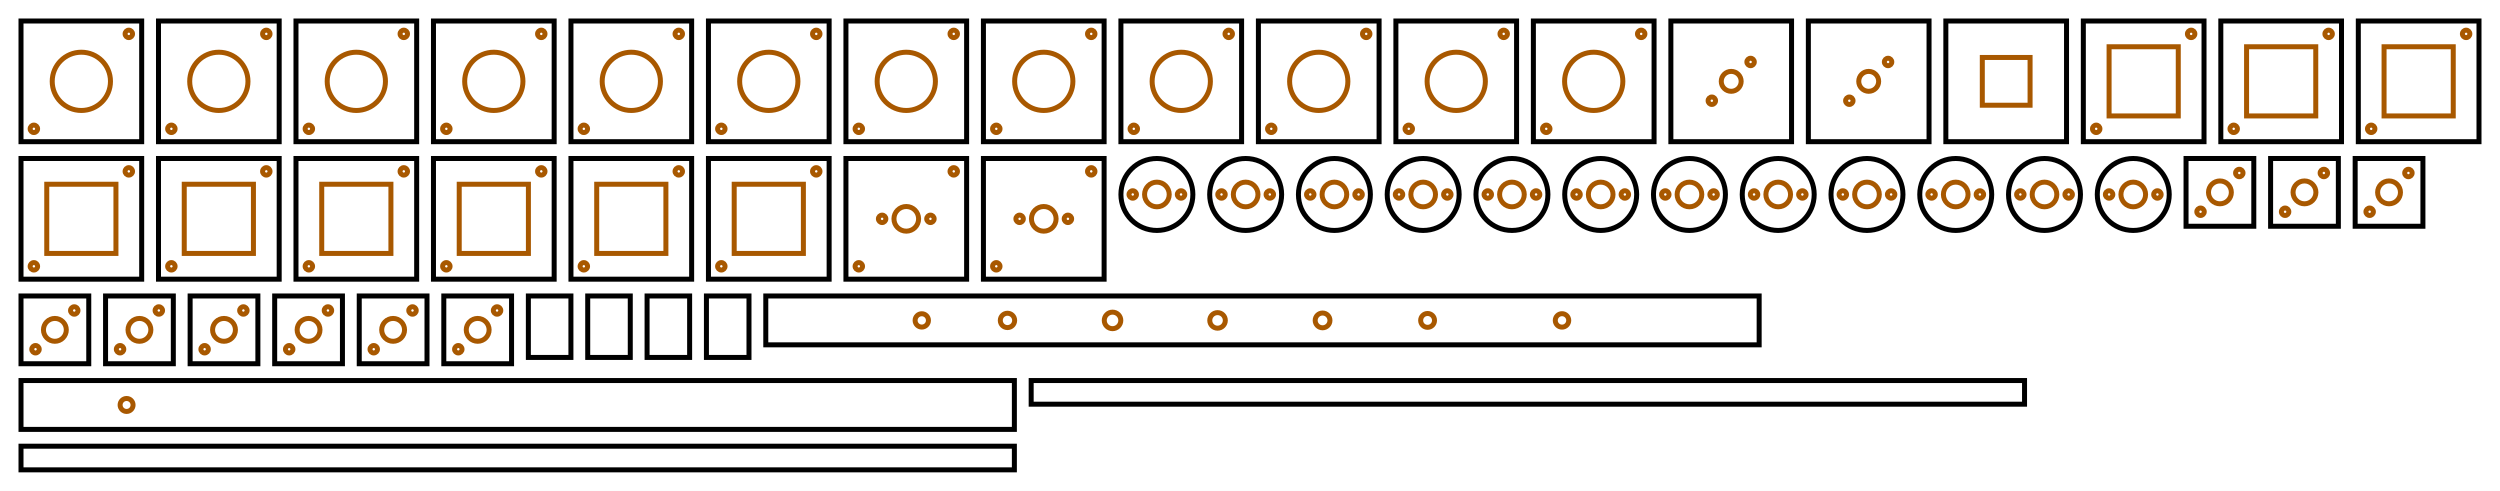
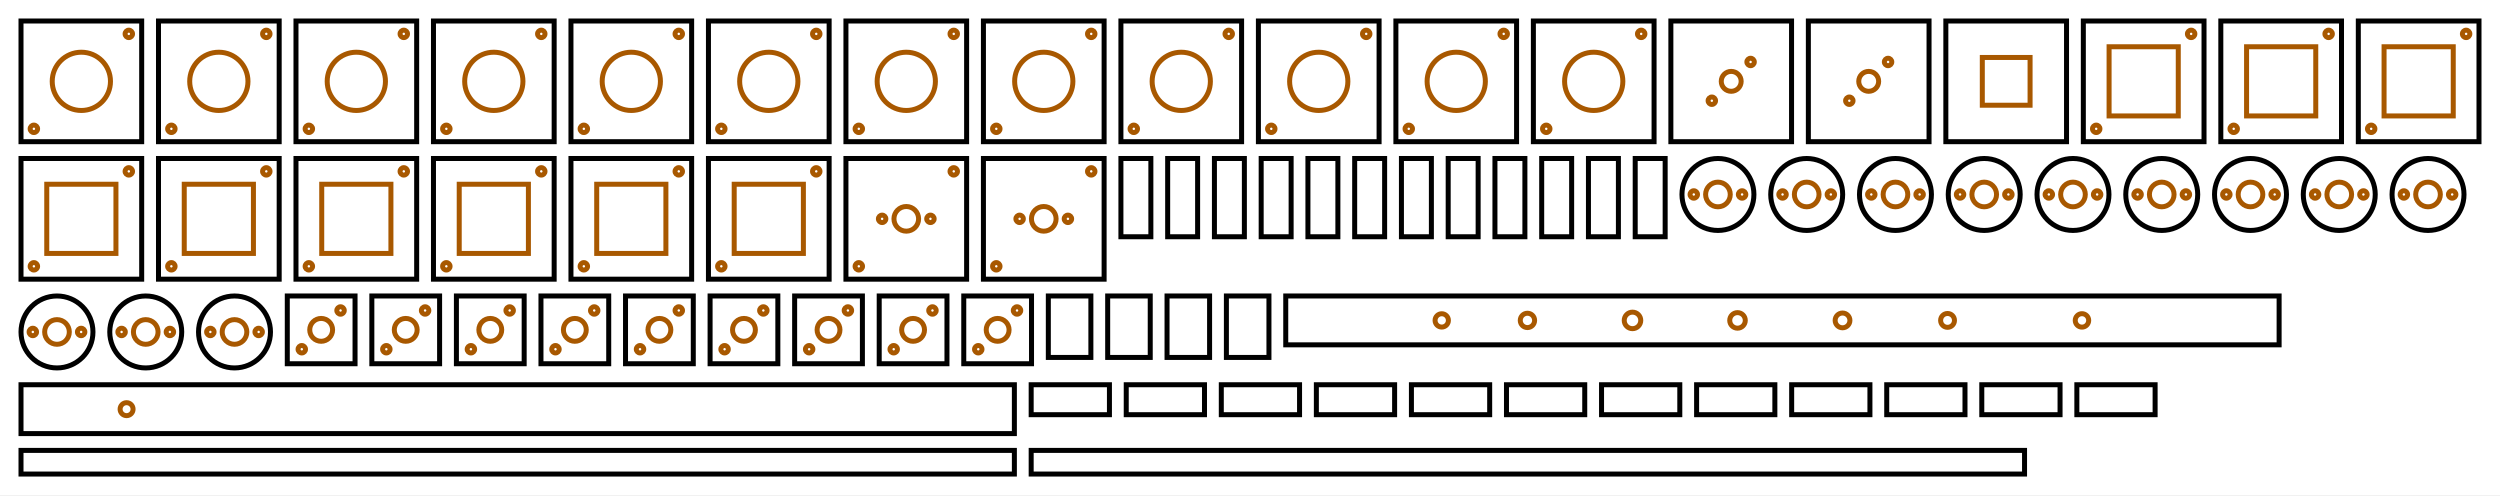
- <svg xmlns="http://www.w3.org/2000/svg" width="595.14mm" height="116.85mm" viewBox="0 0 595.14 116.85">
-   <rect x="0.0" y="0.0" width="595.14" height="116.85" fill="#ffffff" />
+ <svg xmlns="http://www.w3.org/2000/svg" width="595.14mm" height="117.85mm" viewBox="0 0 595.14 117.85">
+   <rect x="0.0" y="0.0" width="595.14" height="117.85" fill="#ffffff" />
  <g fill="none" stroke="#a85800" stroke-width="1.190">
    <circle cx="19.365" cy="19.365" r="6.935" />
    <circle cx="30.665" cy="8.065" r="0.885" />
    <circle cx="8.065" cy="30.665" r="0.885" />
    <circle cx="52.095" cy="19.365" r="6.935" />
    <circle cx="63.395" cy="8.065" r="0.885" />
    <circle cx="40.795" cy="30.665" r="0.885" />
    <circle cx="84.825" cy="19.365" r="6.935" />
    <circle cx="96.125" cy="8.065" r="0.885" />
    <circle cx="73.525" cy="30.665" r="0.885" />
    <circle cx="117.555" cy="19.365" r="6.935" />
    <circle cx="128.855" cy="8.065" r="0.885" />
    <circle cx="106.255" cy="30.665" r="0.885" />
    <circle cx="150.285" cy="19.365" r="6.935" />
    <circle cx="161.585" cy="8.065" r="0.885" />
    <circle cx="138.985" cy="30.665" r="0.885" />
    <circle cx="183.015" cy="19.365" r="6.935" />
    <circle cx="194.315" cy="8.065" r="0.885" />
    <circle cx="171.715" cy="30.665" r="0.885" />
    <circle cx="215.745" cy="19.365" r="6.935" />
    <circle cx="227.045" cy="8.065" r="0.885" />
    <circle cx="204.445" cy="30.665" r="0.885" />
    <circle cx="248.475" cy="19.365" r="6.935" />
    <circle cx="259.775" cy="8.065" r="0.885" />
    <circle cx="237.175" cy="30.665" r="0.885" />
    <circle cx="281.205" cy="19.365" r="6.935" />
    <circle cx="292.505" cy="8.065" r="0.885" />
    <circle cx="269.905" cy="30.665" r="0.885" />
    <circle cx="313.935" cy="19.365" r="6.935" />
    <circle cx="325.235" cy="8.065" r="0.885" />
    <circle cx="302.635" cy="30.665" r="0.885" />
    <circle cx="346.665" cy="19.365" r="6.935" />
    <circle cx="357.965" cy="8.065" r="0.885" />
    <circle cx="335.365" cy="30.665" r="0.885" />
    <circle cx="379.395" cy="19.365" r="6.935" />
    <circle cx="390.695" cy="8.065" r="0.885" />
    <circle cx="368.095" cy="30.665" r="0.885" />
    <circle cx="412.125" cy="19.365" r="2.370" />
    <circle cx="416.738" cy="14.752" r="0.885" />
    <circle cx="407.512" cy="23.978" r="0.885" />
    <circle cx="444.855" cy="19.365" r="2.370" />
    <circle cx="449.468" cy="14.752" r="0.885" />
    <circle cx="440.242" cy="23.978" r="0.885" />
    <path d="M 483.270,13.680 L 483.270,25.050 L 471.900,25.050 L 471.900,13.680 Z" />
    <path d="M 518.550,11.130 L 518.550,27.600 L 502.080,27.600 L 502.080,11.130 Z" />
    <circle cx="521.615" cy="8.065" r="0.885" />
    <circle cx="499.015" cy="30.665" r="0.885" />
    <path d="M 551.280,11.130 L 551.280,27.600 L 534.810,27.600 L 534.810,11.130 Z" />
    <circle cx="554.345" cy="8.065" r="0.885" />
    <circle cx="531.745" cy="30.665" r="0.885" />
    <path d="M 584.010,11.130 L 584.010,27.600 L 567.540,27.600 L 567.540,11.130 Z" />
    <circle cx="587.075" cy="8.065" r="0.885" />
    <circle cx="564.475" cy="30.665" r="0.885" />
    <path d="M 27.600,43.860 L 27.600,60.330 L 11.130,60.330 L 11.130,43.860 Z" />
    <circle cx="30.665" cy="40.795" r="0.885" />
    <circle cx="8.065" cy="63.395" r="0.885" />
    <path d="M 60.330,43.860 L 60.330,60.330 L 43.860,60.330 L 43.860,43.860 Z" />
    <circle cx="63.395" cy="40.795" r="0.885" />
    <circle cx="40.795" cy="63.395" r="0.885" />
    <path d="M 93.060,43.860 L 93.060,60.330 L 76.590,60.330 L 76.590,43.860 Z" />
    <circle cx="96.125" cy="40.795" r="0.885" />
    <circle cx="73.525" cy="63.395" r="0.885" />
    <path d="M 125.790,43.860 L 125.790,60.330 L 109.320,60.330 L 109.320,43.860 Z" />
    <circle cx="128.855" cy="40.795" r="0.885" />
    <circle cx="106.255" cy="63.395" r="0.885" />
    <path d="M 158.520,43.860 L 158.520,60.330 L 142.050,60.330 L 142.050,43.860 Z" />
    <circle cx="161.585" cy="40.795" r="0.885" />
    <circle cx="138.985" cy="63.395" r="0.885" />
    <path d="M 191.250,43.860 L 191.250,60.330 L 174.780,60.330 L 174.780,43.860 Z" />
    <circle cx="194.315" cy="40.795" r="0.885" />
    <circle cx="171.715" cy="63.395" r="0.885" />
    <circle cx="215.745" cy="52.095" r="2.935" />
    <circle cx="227.045" cy="40.795" r="0.885" />
    <circle cx="204.445" cy="63.395" r="0.885" />
    <circle cx="221.495" cy="52.095" r="0.885" />
    <circle cx="209.995" cy="52.095" r="0.885" />
    <circle cx="248.475" cy="52.095" r="2.935" />
    <circle cx="259.775" cy="40.795" r="0.885" />
    <circle cx="237.175" cy="63.395" r="0.885" />
    <circle cx="254.225" cy="52.095" r="0.885" />
    <circle cx="242.725" cy="52.095" r="0.885" />
-     <circle cx="275.405" cy="46.295" r="2.935" />
-     <circle cx="281.155" cy="46.295" r="0.885" />
-     <circle cx="269.655" cy="46.295" r="0.885" />
-     <circle cx="296.535" cy="46.295" r="2.935" />
-     <circle cx="302.285" cy="46.295" r="0.885" />
-     <circle cx="290.785" cy="46.295" r="0.885" />
-     <circle cx="317.665" cy="46.295" r="2.935" />
-     <circle cx="323.415" cy="46.295" r="0.885" />
-     <circle cx="311.915" cy="46.295" r="0.885" />
-     <circle cx="338.795" cy="46.295" r="2.935" />
-     <circle cx="344.545" cy="46.295" r="0.885" />
-     <circle cx="333.045" cy="46.295" r="0.885" />
-     <circle cx="359.925" cy="46.295" r="2.935" />
-     <circle cx="365.675" cy="46.295" r="0.885" />
-     <circle cx="354.175" cy="46.295" r="0.885" />
-     <circle cx="381.055" cy="46.295" r="2.935" />
-     <circle cx="386.805" cy="46.295" r="0.885" />
-     <circle cx="375.305" cy="46.295" r="0.885" />
-     <circle cx="402.185" cy="46.295" r="2.935" />
-     <circle cx="407.935" cy="46.295" r="0.885" />
-     <circle cx="396.435" cy="46.295" r="0.885" />
-     <circle cx="423.315" cy="46.295" r="2.935" />
-     <circle cx="429.065" cy="46.295" r="0.885" />
-     <circle cx="417.565" cy="46.295" r="0.885" />
-     <circle cx="444.445" cy="46.295" r="2.935" />
-     <circle cx="450.195" cy="46.295" r="0.885" />
-     <circle cx="438.695" cy="46.295" r="0.885" />
-     <circle cx="465.575" cy="46.295" r="2.935" />
-     <circle cx="471.325" cy="46.295" r="0.885" />
-     <circle cx="459.825" cy="46.295" r="0.885" />
-     <circle cx="486.705" cy="46.295" r="2.935" />
-     <circle cx="492.455" cy="46.295" r="0.885" />
-     <circle cx="480.955" cy="46.295" r="0.885" />
-     <circle cx="507.835" cy="46.295" r="2.935" />
-     <circle cx="513.585" cy="46.295" r="0.885" />
-     <circle cx="502.085" cy="46.295" r="0.885" />
-     <circle cx="528.465" cy="45.795" r="2.720" />
-     <circle cx="533.078" cy="41.182" r="0.885" />
-     <circle cx="523.852" cy="50.408" r="0.885" />
-     <circle cx="548.595" cy="45.795" r="2.720" />
-     <circle cx="553.208" cy="41.182" r="0.885" />
-     <circle cx="543.982" cy="50.408" r="0.885" />
-     <circle cx="568.725" cy="45.795" r="2.720" />
-     <circle cx="573.338" cy="41.182" r="0.885" />
-     <circle cx="564.112" cy="50.408" r="0.885" />
-     <circle cx="13.065" cy="78.525" r="2.720" />
-     <circle cx="17.678" cy="73.912" r="0.885" />
-     <circle cx="8.452" cy="83.138" r="0.885" />
-     <circle cx="33.195" cy="78.525" r="2.720" />
-     <circle cx="37.808" cy="73.912" r="0.885" />
-     <circle cx="28.582" cy="83.138" r="0.885" />
-     <circle cx="53.325" cy="78.525" r="2.720" />
-     <circle cx="57.938" cy="73.912" r="0.885" />
-     <circle cx="48.712" cy="83.138" r="0.885" />
-     <circle cx="73.455" cy="78.525" r="2.720" />
-     <circle cx="78.068" cy="73.912" r="0.885" />
-     <circle cx="68.842" cy="83.138" r="0.885" />
-     <circle cx="93.585" cy="78.525" r="2.720" />
-     <circle cx="98.198" cy="73.912" r="0.885" />
-     <circle cx="88.972" cy="83.138" r="0.885" />
-     <circle cx="113.715" cy="78.525" r="2.720" />
-     <circle cx="118.328" cy="73.912" r="0.885" />
-     <circle cx="109.102" cy="83.138" r="0.885" />
-     <circle cx="371.845" cy="76.275" r="1.601" />
-     <circle cx="339.845" cy="76.275" r="1.649" />
-     <circle cx="314.845" cy="76.275" r="1.757" />
-     <circle cx="289.845" cy="76.275" r="1.852" />
-     <circle cx="264.845" cy="76.275" r="1.967" />
-     <circle cx="239.835" cy="76.275" r="1.707" />
-     <circle cx="219.435" cy="76.275" r="1.587" />
-     <circle cx="30.135" cy="96.405" r="1.543" />
+     <circle cx="408.965" cy="46.295" r="2.935" />
+     <circle cx="414.715" cy="46.295" r="0.885" />
+     <circle cx="403.215" cy="46.295" r="0.885" />
+     <circle cx="430.095" cy="46.295" r="2.935" />
+     <circle cx="435.845" cy="46.295" r="0.885" />
+     <circle cx="424.345" cy="46.295" r="0.885" />
+     <circle cx="451.225" cy="46.295" r="2.935" />
+     <circle cx="456.975" cy="46.295" r="0.885" />
+     <circle cx="445.475" cy="46.295" r="0.885" />
+     <circle cx="472.355" cy="46.295" r="2.935" />
+     <circle cx="478.105" cy="46.295" r="0.885" />
+     <circle cx="466.605" cy="46.295" r="0.885" />
+     <circle cx="493.485" cy="46.295" r="2.935" />
+     <circle cx="499.235" cy="46.295" r="0.885" />
+     <circle cx="487.735" cy="46.295" r="0.885" />
+     <circle cx="514.615" cy="46.295" r="2.935" />
+     <circle cx="520.365" cy="46.295" r="0.885" />
+     <circle cx="508.865" cy="46.295" r="0.885" />
+     <circle cx="535.745" cy="46.295" r="2.935" />
+     <circle cx="541.495" cy="46.295" r="0.885" />
+     <circle cx="529.995" cy="46.295" r="0.885" />
+     <circle cx="556.875" cy="46.295" r="2.935" />
+     <circle cx="562.625" cy="46.295" r="0.885" />
+     <circle cx="551.125" cy="46.295" r="0.885" />
+     <circle cx="578.005" cy="46.295" r="2.935" />
+     <circle cx="583.755" cy="46.295" r="0.885" />
+     <circle cx="572.255" cy="46.295" r="0.885" />
+     <circle cx="13.565" cy="79.025" r="2.935" />
+     <circle cx="19.315" cy="79.025" r="0.885" />
+     <circle cx="7.815" cy="79.025" r="0.885" />
+     <circle cx="34.695" cy="79.025" r="2.935" />
+     <circle cx="40.445" cy="79.025" r="0.885" />
+     <circle cx="28.945" cy="79.025" r="0.885" />
+     <circle cx="55.825" cy="79.025" r="2.935" />
+     <circle cx="61.575" cy="79.025" r="0.885" />
+     <circle cx="50.075" cy="79.025" r="0.885" />
+     <circle cx="76.455" cy="78.525" r="2.720" />
+     <circle cx="81.068" cy="73.912" r="0.885" />
+     <circle cx="71.842" cy="83.138" r="0.885" />
+     <circle cx="96.585" cy="78.525" r="2.720" />
+     <circle cx="101.198" cy="73.912" r="0.885" />
+     <circle cx="91.972" cy="83.138" r="0.885" />
+     <circle cx="116.715" cy="78.525" r="2.720" />
+     <circle cx="121.328" cy="73.912" r="0.885" />
+     <circle cx="112.102" cy="83.138" r="0.885" />
+     <circle cx="136.845" cy="78.525" r="2.720" />
+     <circle cx="141.458" cy="73.912" r="0.885" />
+     <circle cx="132.232" cy="83.138" r="0.885" />
+     <circle cx="156.975" cy="78.525" r="2.720" />
+     <circle cx="161.588" cy="73.912" r="0.885" />
+     <circle cx="152.362" cy="83.138" r="0.885" />
+     <circle cx="177.105" cy="78.525" r="2.720" />
+     <circle cx="181.718" cy="73.912" r="0.885" />
+     <circle cx="172.492" cy="83.138" r="0.885" />
+     <circle cx="197.235" cy="78.525" r="2.720" />
+     <circle cx="201.848" cy="73.912" r="0.885" />
+     <circle cx="192.622" cy="83.138" r="0.885" />
+     <circle cx="217.365" cy="78.525" r="2.720" />
+     <circle cx="221.978" cy="73.912" r="0.885" />
+     <circle cx="212.752" cy="83.138" r="0.885" />
+     <circle cx="237.495" cy="78.525" r="2.720" />
+     <circle cx="242.108" cy="73.912" r="0.885" />
+     <circle cx="232.882" cy="83.138" r="0.885" />
+     <circle cx="495.625" cy="76.275" r="1.601" />
+     <circle cx="463.625" cy="76.275" r="1.649" />
+     <circle cx="438.625" cy="76.275" r="1.757" />
+     <circle cx="413.625" cy="76.275" r="1.852" />
+     <circle cx="388.625" cy="76.275" r="1.967" />
+     <circle cx="363.615" cy="76.275" r="1.707" />
+     <circle cx="343.215" cy="76.275" r="1.587" />
+     <circle cx="30.135" cy="97.405" r="1.543" />
  </g>
  <g fill="none" stroke="#000000" stroke-width="1.190">
    <path d="M 33.730,5.000 L 33.730,33.730 L 5.000,33.730 L 5.000,5.000 Z" />
    <path d="M 66.460,5.000 L 66.460,33.730 L 37.730,33.730 L 37.730,5.000 Z" />
    <path d="M 99.190,5.000 L 99.190,33.730 L 70.460,33.730 L 70.460,5.000 Z" />
    <path d="M 131.920,5.000 L 131.920,33.730 L 103.190,33.730 L 103.190,5.000 Z" />
    <path d="M 164.650,5.000 L 164.650,33.730 L 135.920,33.730 L 135.920,5.000 Z" />
    <path d="M 197.380,5.000 L 197.380,33.730 L 168.650,33.730 L 168.650,5.000 Z" />
    <path d="M 230.110,5.000 L 230.110,33.730 L 201.380,33.730 L 201.380,5.000 Z" />
    <path d="M 262.840,5.000 L 262.840,33.730 L 234.110,33.730 L 234.110,5.000 Z" />
    <path d="M 295.570,5.000 L 295.570,33.730 L 266.840,33.730 L 266.840,5.000 Z" />
    <path d="M 328.300,5.000 L 328.300,33.730 L 299.570,33.730 L 299.570,5.000 Z" />
    <path d="M 361.030,5.000 L 361.030,33.730 L 332.300,33.730 L 332.300,5.000 Z" />
    <path d="M 393.760,5.000 L 393.760,33.730 L 365.030,33.730 L 365.030,5.000 Z" />
    <path d="M 426.490,5.000 L 426.490,33.730 L 397.760,33.730 L 397.760,5.000 Z" />
    <path d="M 459.220,5.000 L 459.220,33.730 L 430.490,33.730 L 430.490,5.000 Z" />
    <path d="M 491.950,5.000 L 491.950,33.730 L 463.220,33.730 L 463.220,5.000 Z" />
    <path d="M 524.680,5.000 L 524.680,33.730 L 495.950,33.730 L 495.950,5.000 Z" />
    <path d="M 557.410,5.000 L 557.410,33.730 L 528.680,33.730 L 528.680,5.000 Z" />
    <path d="M 590.140,5.000 L 590.140,33.730 L 561.410,33.730 L 561.410,5.000 Z" />
    <path d="M 33.730,37.730 L 33.730,66.460 L 5.000,66.460 L 5.000,37.730 Z" />
    <path d="M 66.460,37.730 L 66.460,66.460 L 37.730,66.460 L 37.730,37.730 Z" />
    <path d="M 99.190,37.730 L 99.190,66.460 L 70.460,66.460 L 70.460,37.730 Z" />
    <path d="M 131.920,37.730 L 131.920,66.460 L 103.190,66.460 L 103.190,37.730 Z" />
    <path d="M 164.650,37.730 L 164.650,66.460 L 135.920,66.460 L 135.920,37.730 Z" />
    <path d="M 197.380,37.730 L 197.380,66.460 L 168.650,66.460 L 168.650,37.730 Z" />
    <path d="M 230.110,37.730 L 230.110,66.460 L 201.380,66.460 L 201.380,37.730 Z" />
    <path d="M 262.840,37.730 L 262.840,66.460 L 234.110,66.460 L 234.110,37.730 Z" />
-     <circle cx="275.405" cy="46.295" r="8.565" />
-     <circle cx="296.535" cy="46.295" r="8.565" />
-     <circle cx="317.665" cy="46.295" r="8.565" />
-     <circle cx="338.795" cy="46.295" r="8.565" />
-     <circle cx="359.925" cy="46.295" r="8.565" />
-     <circle cx="381.055" cy="46.295" r="8.565" />
-     <circle cx="402.185" cy="46.295" r="8.565" />
-     <circle cx="423.315" cy="46.295" r="8.565" />
-     <circle cx="444.445" cy="46.295" r="8.565" />
-     <circle cx="465.575" cy="46.295" r="8.565" />
-     <circle cx="486.705" cy="46.295" r="8.565" />
-     <circle cx="507.835" cy="46.295" r="8.565" />
-     <path d="M 536.530,37.730 L 536.530,53.860 L 520.400,53.860 L 520.400,37.730 Z" />
-     <path d="M 556.660,37.730 L 556.660,53.860 L 540.530,53.860 L 540.530,37.730 Z" />
-     <path d="M 576.790,37.730 L 576.790,53.860 L 560.660,53.860 L 560.660,37.730 Z" />
-     <path d="M 21.130,70.460 L 21.130,86.590 L 5.000,86.590 L 5.000,70.460 Z" />
-     <path d="M 41.260,70.460 L 41.260,86.590 L 25.130,86.590 L 25.130,70.460 Z" />
-     <path d="M 61.390,70.460 L 61.390,86.590 L 45.260,86.590 L 45.260,70.460 Z" />
-     <path d="M 81.520,70.460 L 81.520,86.590 L 65.390,86.590 L 65.390,70.460 Z" />
-     <path d="M 101.650,70.460 L 101.650,86.590 L 85.520,86.590 L 85.520,70.460 Z" />
-     <path d="M 121.780,70.460 L 121.780,86.590 L 105.650,86.590 L 105.650,70.460 Z" />
-     <path d="M 125.780,70.460 L 135.910,70.460 L 135.910,85.090 L 125.780,85.090 Z" />
-     <path d="M 139.910,70.460 L 150.040,70.460 L 150.040,85.090 L 139.910,85.090 Z" />
-     <path d="M 154.040,70.460 L 164.170,70.460 L 164.170,85.090 L 154.040,85.090 Z" />
-     <path d="M 168.170,70.460 L 178.300,70.460 L 178.300,85.090 L 168.170,85.090 Z" />
-     <path d="M 182.300,70.460 L 418.777,70.460 L 418.777,82.090 L 182.300,82.090 Z" />
-     <path d="M 5.000,90.590 L 241.477,90.590 L 241.477,102.220 L 5.000,102.220 Z" />
-     <path d="M 245.477,90.590 L 481.954,90.590 L 481.954,96.220 L 245.477,96.220 Z" />
-     <path d="M 5.000,106.220 L 241.477,106.220 L 241.477,111.850 L 5.000,111.850 Z" />
+     <path d="M 273.970,37.730 L 273.970,56.360 L 266.840,56.360 L 266.840,37.730 Z" />
+     <path d="M 277.970,56.360 L 277.970,37.730 L 285.100,37.730 L 285.100,56.360 Z" />
+     <path d="M 289.100,56.360 L 289.100,37.730 L 296.230,37.730 L 296.230,56.360 Z" />
+     <path d="M 307.360,37.730 L 307.360,56.360 L 300.230,56.360 L 300.230,37.730 Z" />
+     <path d="M 318.490,37.730 L 318.490,56.360 L 311.360,56.360 L 311.360,37.730 Z" />
+     <path d="M 322.490,56.360 L 322.490,37.730 L 329.620,37.730 L 329.620,56.360 Z" />
+     <path d="M 333.620,56.360 L 333.620,37.730 L 340.750,37.730 L 340.750,56.360 Z" />
+     <path d="M 351.880,37.730 L 351.880,56.360 L 344.750,56.360 L 344.750,37.730 Z" />
+     <path d="M 363.010,37.730 L 363.010,56.360 L 355.880,56.360 L 355.880,37.730 Z" />
+     <path d="M 367.010,56.360 L 367.010,37.730 L 374.140,37.730 L 374.140,56.360 Z" />
+     <path d="M 378.140,56.360 L 378.140,37.730 L 385.270,37.730 L 385.270,56.360 Z" />
+     <path d="M 396.400,37.730 L 396.400,56.360 L 389.270,56.360 L 389.270,37.730 Z" />
+     <circle cx="408.965" cy="46.295" r="8.565" />
+     <circle cx="430.095" cy="46.295" r="8.565" />
+     <circle cx="451.225" cy="46.295" r="8.565" />
+     <circle cx="472.355" cy="46.295" r="8.565" />
+     <circle cx="493.485" cy="46.295" r="8.565" />
+     <circle cx="514.615" cy="46.295" r="8.565" />
+     <circle cx="535.745" cy="46.295" r="8.565" />
+     <circle cx="556.875" cy="46.295" r="8.565" />
+     <circle cx="578.005" cy="46.295" r="8.565" />
+     <circle cx="13.565" cy="79.025" r="8.565" />
+     <circle cx="34.695" cy="79.025" r="8.565" />
+     <circle cx="55.825" cy="79.025" r="8.565" />
+     <path d="M 84.520,70.460 L 84.520,86.590 L 68.390,86.590 L 68.390,70.460 Z" />
+     <path d="M 104.650,70.460 L 104.650,86.590 L 88.520,86.590 L 88.520,70.460 Z" />
+     <path d="M 124.780,70.460 L 124.780,86.590 L 108.650,86.590 L 108.650,70.460 Z" />
+     <path d="M 144.910,70.460 L 144.910,86.590 L 128.780,86.590 L 128.780,70.460 Z" />
+     <path d="M 165.040,70.460 L 165.040,86.590 L 148.910,86.590 L 148.910,70.460 Z" />
+     <path d="M 185.170,70.460 L 185.170,86.590 L 169.040,86.590 L 169.040,70.460 Z" />
+     <path d="M 205.300,70.460 L 205.300,86.590 L 189.170,86.590 L 189.170,70.460 Z" />
+     <path d="M 225.430,70.460 L 225.430,86.590 L 209.300,86.590 L 209.300,70.460 Z" />
+     <path d="M 245.560,70.460 L 245.560,86.590 L 229.430,86.590 L 229.430,70.460 Z" />
+     <path d="M 249.560,70.460 L 259.690,70.460 L 259.690,85.090 L 249.560,85.090 Z" />
+     <path d="M 263.690,70.460 L 273.820,70.460 L 273.820,85.090 L 263.690,85.090 Z" />
+     <path d="M 277.820,70.460 L 287.950,70.460 L 287.950,85.090 L 277.820,85.090 Z" />
+     <path d="M 291.950,70.460 L 302.080,70.460 L 302.080,85.090 L 291.950,85.090 Z" />
+     <path d="M 306.080,70.460 L 542.557,70.460 L 542.557,82.090 L 306.080,82.090 Z" />
+     <path d="M 5.000,91.590 L 241.477,91.590 L 241.477,103.220 L 5.000,103.220 Z" />
+     <path d="M 245.477,91.590 L 264.107,91.590 L 264.107,98.720 L 245.477,98.720 Z" />
+     <path d="M 286.737,98.720 L 268.107,98.720 L 268.107,91.590 L 286.737,91.590 Z" />
+     <path d="M 309.367,98.720 L 290.737,98.720 L 290.737,91.590 L 309.367,91.590 Z" />
+     <path d="M 313.367,91.590 L 331.997,91.590 L 331.997,98.720 L 313.367,98.720 Z" />
+     <path d="M 335.997,91.590 L 354.627,91.590 L 354.627,98.720 L 335.997,98.720 Z" />
+     <path d="M 377.257,98.720 L 358.627,98.720 L 358.627,91.590 L 377.257,91.590 Z" />
+     <path d="M 399.887,98.720 L 381.257,98.720 L 381.257,91.590 L 399.887,91.590 Z" />
+     <path d="M 403.887,91.590 L 422.517,91.590 L 422.517,98.720 L 403.887,98.720 Z" />
+     <path d="M 426.517,91.590 L 445.147,91.590 L 445.147,98.720 L 426.517,98.720 Z" />
+     <path d="M 467.777,98.720 L 449.147,98.720 L 449.147,91.590 L 467.777,91.590 Z" />
+     <path d="M 490.407,98.720 L 471.777,98.720 L 471.777,91.590 L 490.407,91.590 Z" />
+     <path d="M 494.407,91.590 L 513.037,91.590 L 513.037,98.720 L 494.407,98.720 Z" />
+     <path d="M 5.000,107.220 L 241.477,107.220 L 241.477,112.850 L 5.000,112.850 Z" />
+     <path d="M 245.477,107.220 L 481.954,107.220 L 481.954,112.850 L 245.477,112.850 Z" />
  </g>
</svg>
